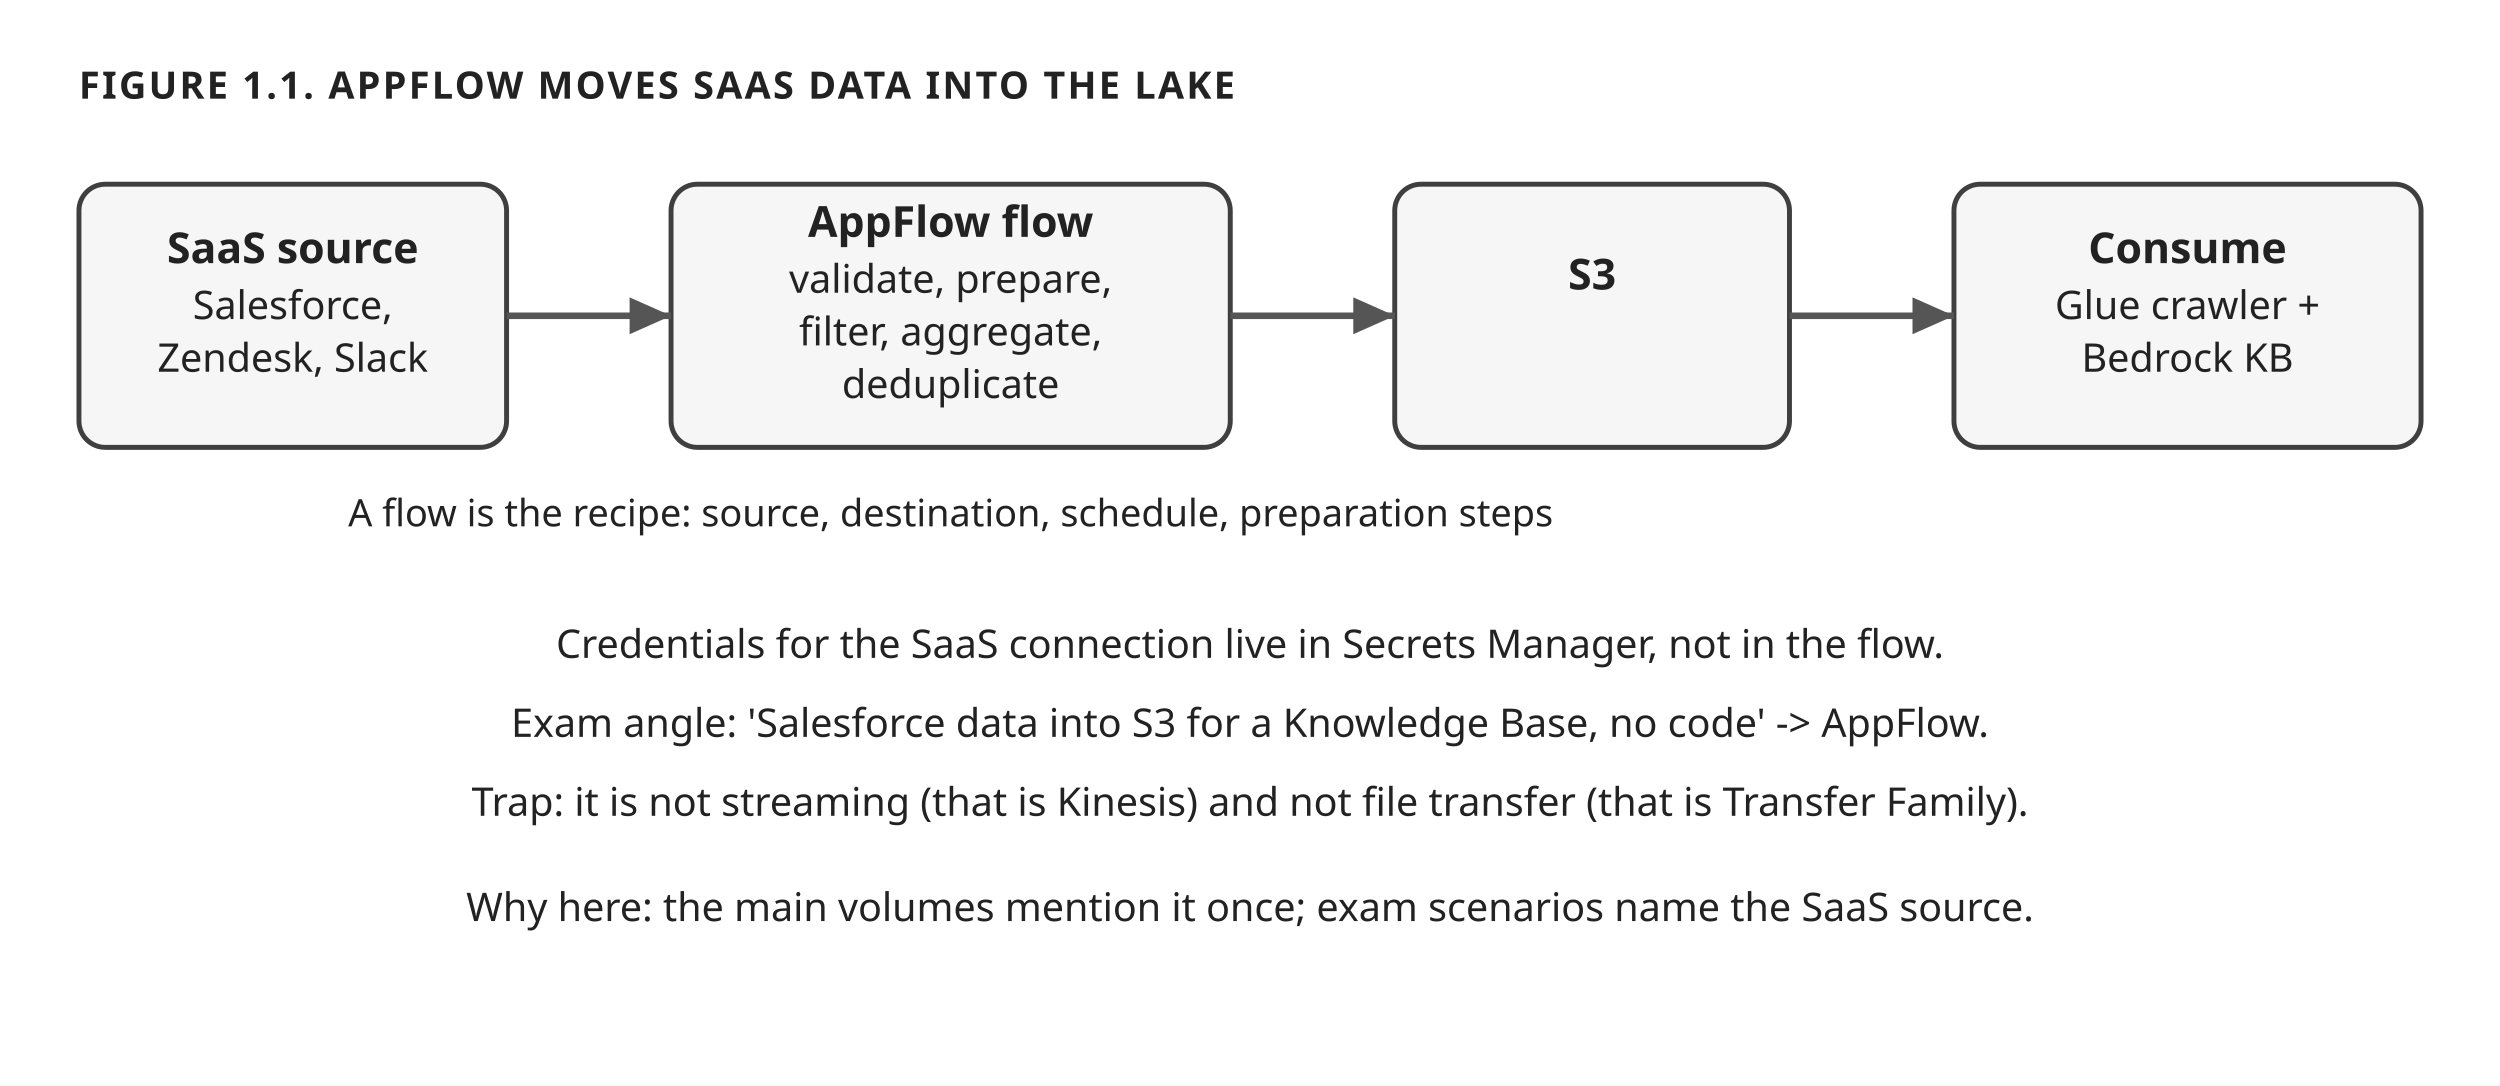
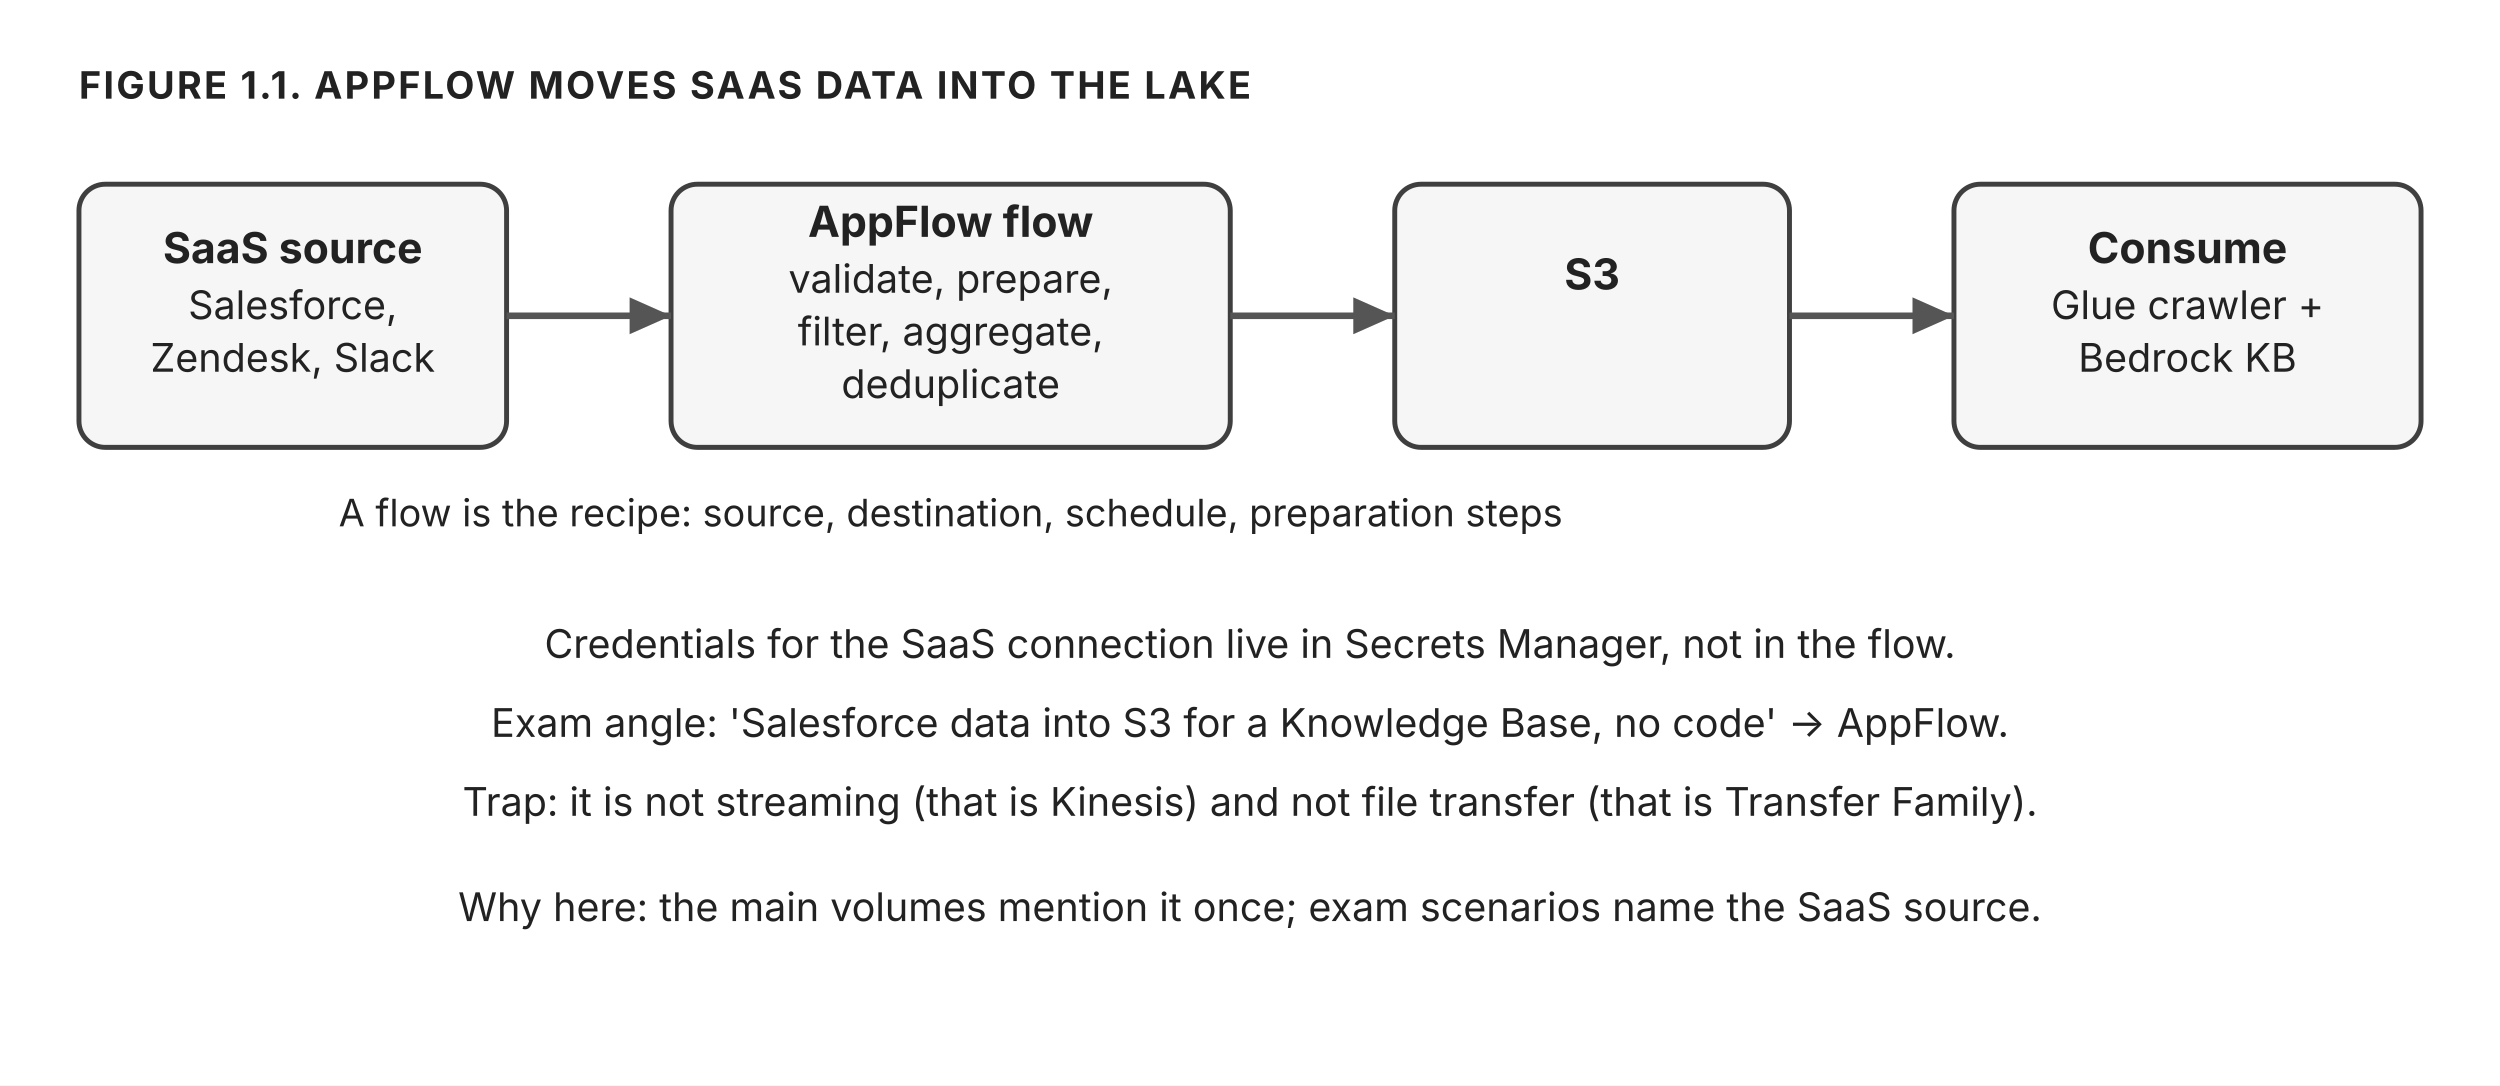
<svg xmlns="http://www.w3.org/2000/svg" width="760" height="330" viewBox="0 0 760 330" role="img" aria-label="AppFlow: SaaS to S3 to knowledge base, with preparation steps">
-   <style>text{font-family:'Trebuchet MS', Verdana, sans-serif;fill:#222222;}</style>
+   <style>text{font-family:"Anthropic Sans",Inter,"Source Sans 3","IBM Plex Sans",sans-serif;fill:#222222}</style>
  <rect width="760" height="330" fill="#ffffff" />
  <defs>
    <marker id="ar" viewBox="0 0 10 10" refX="9" refY="5" markerWidth="7" markerHeight="7" orient="auto-start-reverse">
      <path d="M 0 1 L 9 5 L 0 9 z" fill="#555555" />
    </marker>
    <marker id="arW" viewBox="0 0 10 10" refX="9" refY="5" markerWidth="7" markerHeight="7" orient="auto-start-reverse">
      <path d="M 0 1 L 9 5 L 0 9 z" fill="#ffffff" />
    </marker>
  </defs>
  <text x="24" y="30" font-size="11.5" fill="#555555" text-anchor="start" font-weight="700" letter-spacing="0.06em">FIGURE 1.1. APPFLOW MOVES SAAS DATA INTO THE LAKE</text>
  <rect x="24" y="56" width="130" height="80" rx="8" fill="#f6f6f6" stroke="#3f3f3f" stroke-width="1.5" />
  <text x="89.0" y="80.0" font-size="13" fill="#222222" text-anchor="middle" font-weight="700">SaaS source</text>
  <text x="89.0" y="97.0" font-size="12" fill="#222222" text-anchor="middle">Salesforce,</text>
  <text x="89.0" y="113.0" font-size="12" fill="#222222" text-anchor="middle">Zendesk, Slack</text>
  <rect x="204" y="56" width="170" height="80" rx="8" fill="#f6f6f6" stroke="#3f3f3f" stroke-width="1.5" />
  <text x="289.0" y="72.0" font-size="13" fill="#222222" text-anchor="middle" font-weight="700">AppFlow flow</text>
  <text x="289.0" y="89.0" font-size="12" fill="#222222" text-anchor="middle">validate, prepare,</text>
  <text x="289.0" y="105.0" font-size="12" fill="#222222" text-anchor="middle">filter, aggregate,</text>
  <text x="289.0" y="121.0" font-size="12" fill="#222222" text-anchor="middle">deduplicate</text>
  <rect x="424" y="56" width="120" height="80" rx="8" fill="#f6f6f6" stroke="#3f3f3f" stroke-width="1.5" />
  <text x="484.0" y="88.0" font-size="13" fill="#222222" text-anchor="middle" font-weight="700">S3</text>
  <text x="484.0" y="105.0" font-size="12" fill="#222222" text-anchor="middle" />
  <rect x="594" y="56" width="142" height="80" rx="8" fill="#f6f6f6" stroke="#3f3f3f" stroke-width="1.5" />
  <text x="665.0" y="80.0" font-size="13" fill="#222222" text-anchor="middle" font-weight="700">Consume</text>
  <text x="665.0" y="97.0" font-size="12" fill="#222222" text-anchor="middle">Glue crawler +</text>
  <text x="665.0" y="113.0" font-size="12" fill="#222222" text-anchor="middle">Bedrock KB</text>
  <line x1="154" y1="96" x2="204" y2="96" stroke="#555555" stroke-width="2" marker-end="url(#ar)" />
  <line x1="374" y1="96" x2="424" y2="96" stroke="#555555" stroke-width="2" marker-end="url(#ar)" />
  <line x1="544" y1="96" x2="594" y2="96" stroke="#555555" stroke-width="2" marker-end="url(#ar)" />
  <text x="289" y="160" font-size="11.5" fill="#555555" text-anchor="middle">A flow is the recipe: source, destination, schedule, preparation steps</text>
  <text x="380" y="200" font-size="12" fill="#555555" text-anchor="middle">Credentials for the SaaS connection live in Secrets Manager, not in the flow.</text>
  <text x="380" y="224" font-size="12" fill="#555555" text-anchor="middle">Exam angle: 'Salesforce data into S3 for a Knowledge Base, no code' -&gt; AppFlow.</text>
  <text x="380" y="248" font-size="12" fill="#555555" text-anchor="middle">Trap: it is not streaming (that is Kinesis) and not file transfer (that is Transfer Family).</text>
  <text x="380" y="280" font-size="12" fill="#555555" text-anchor="middle">Why here: the main volumes mention it once; exam scenarios name the SaaS source.</text>
</svg>
